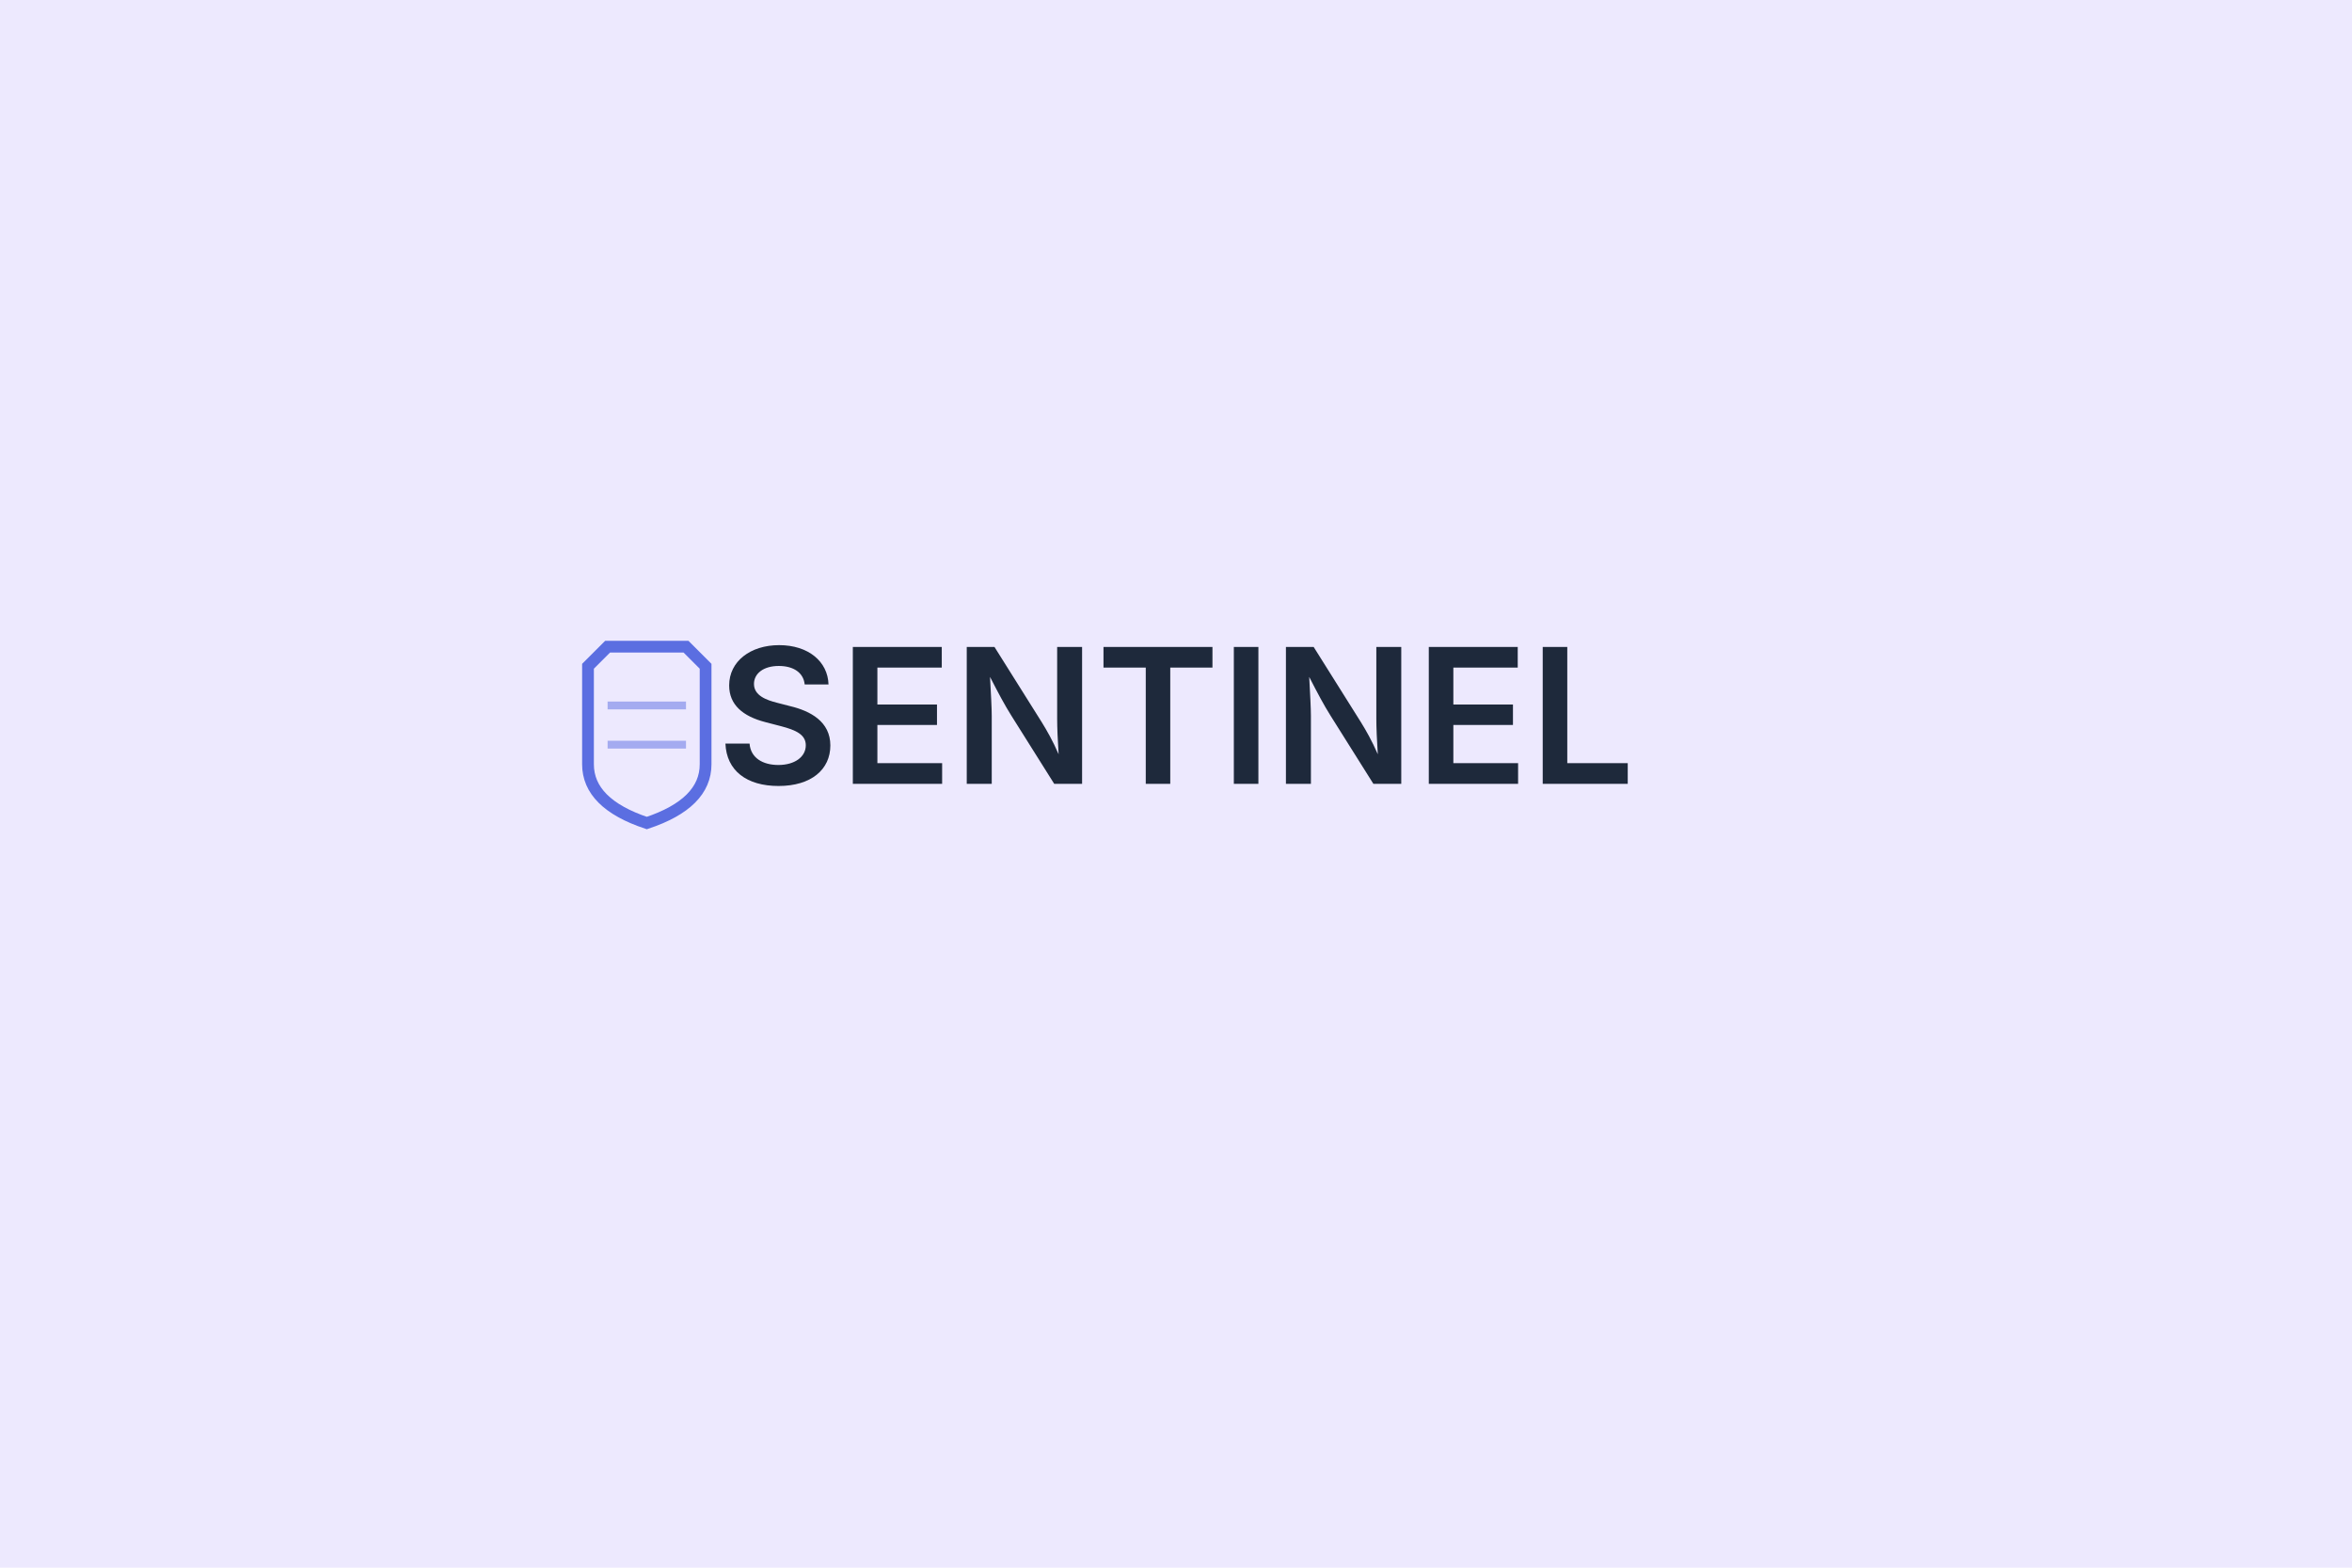
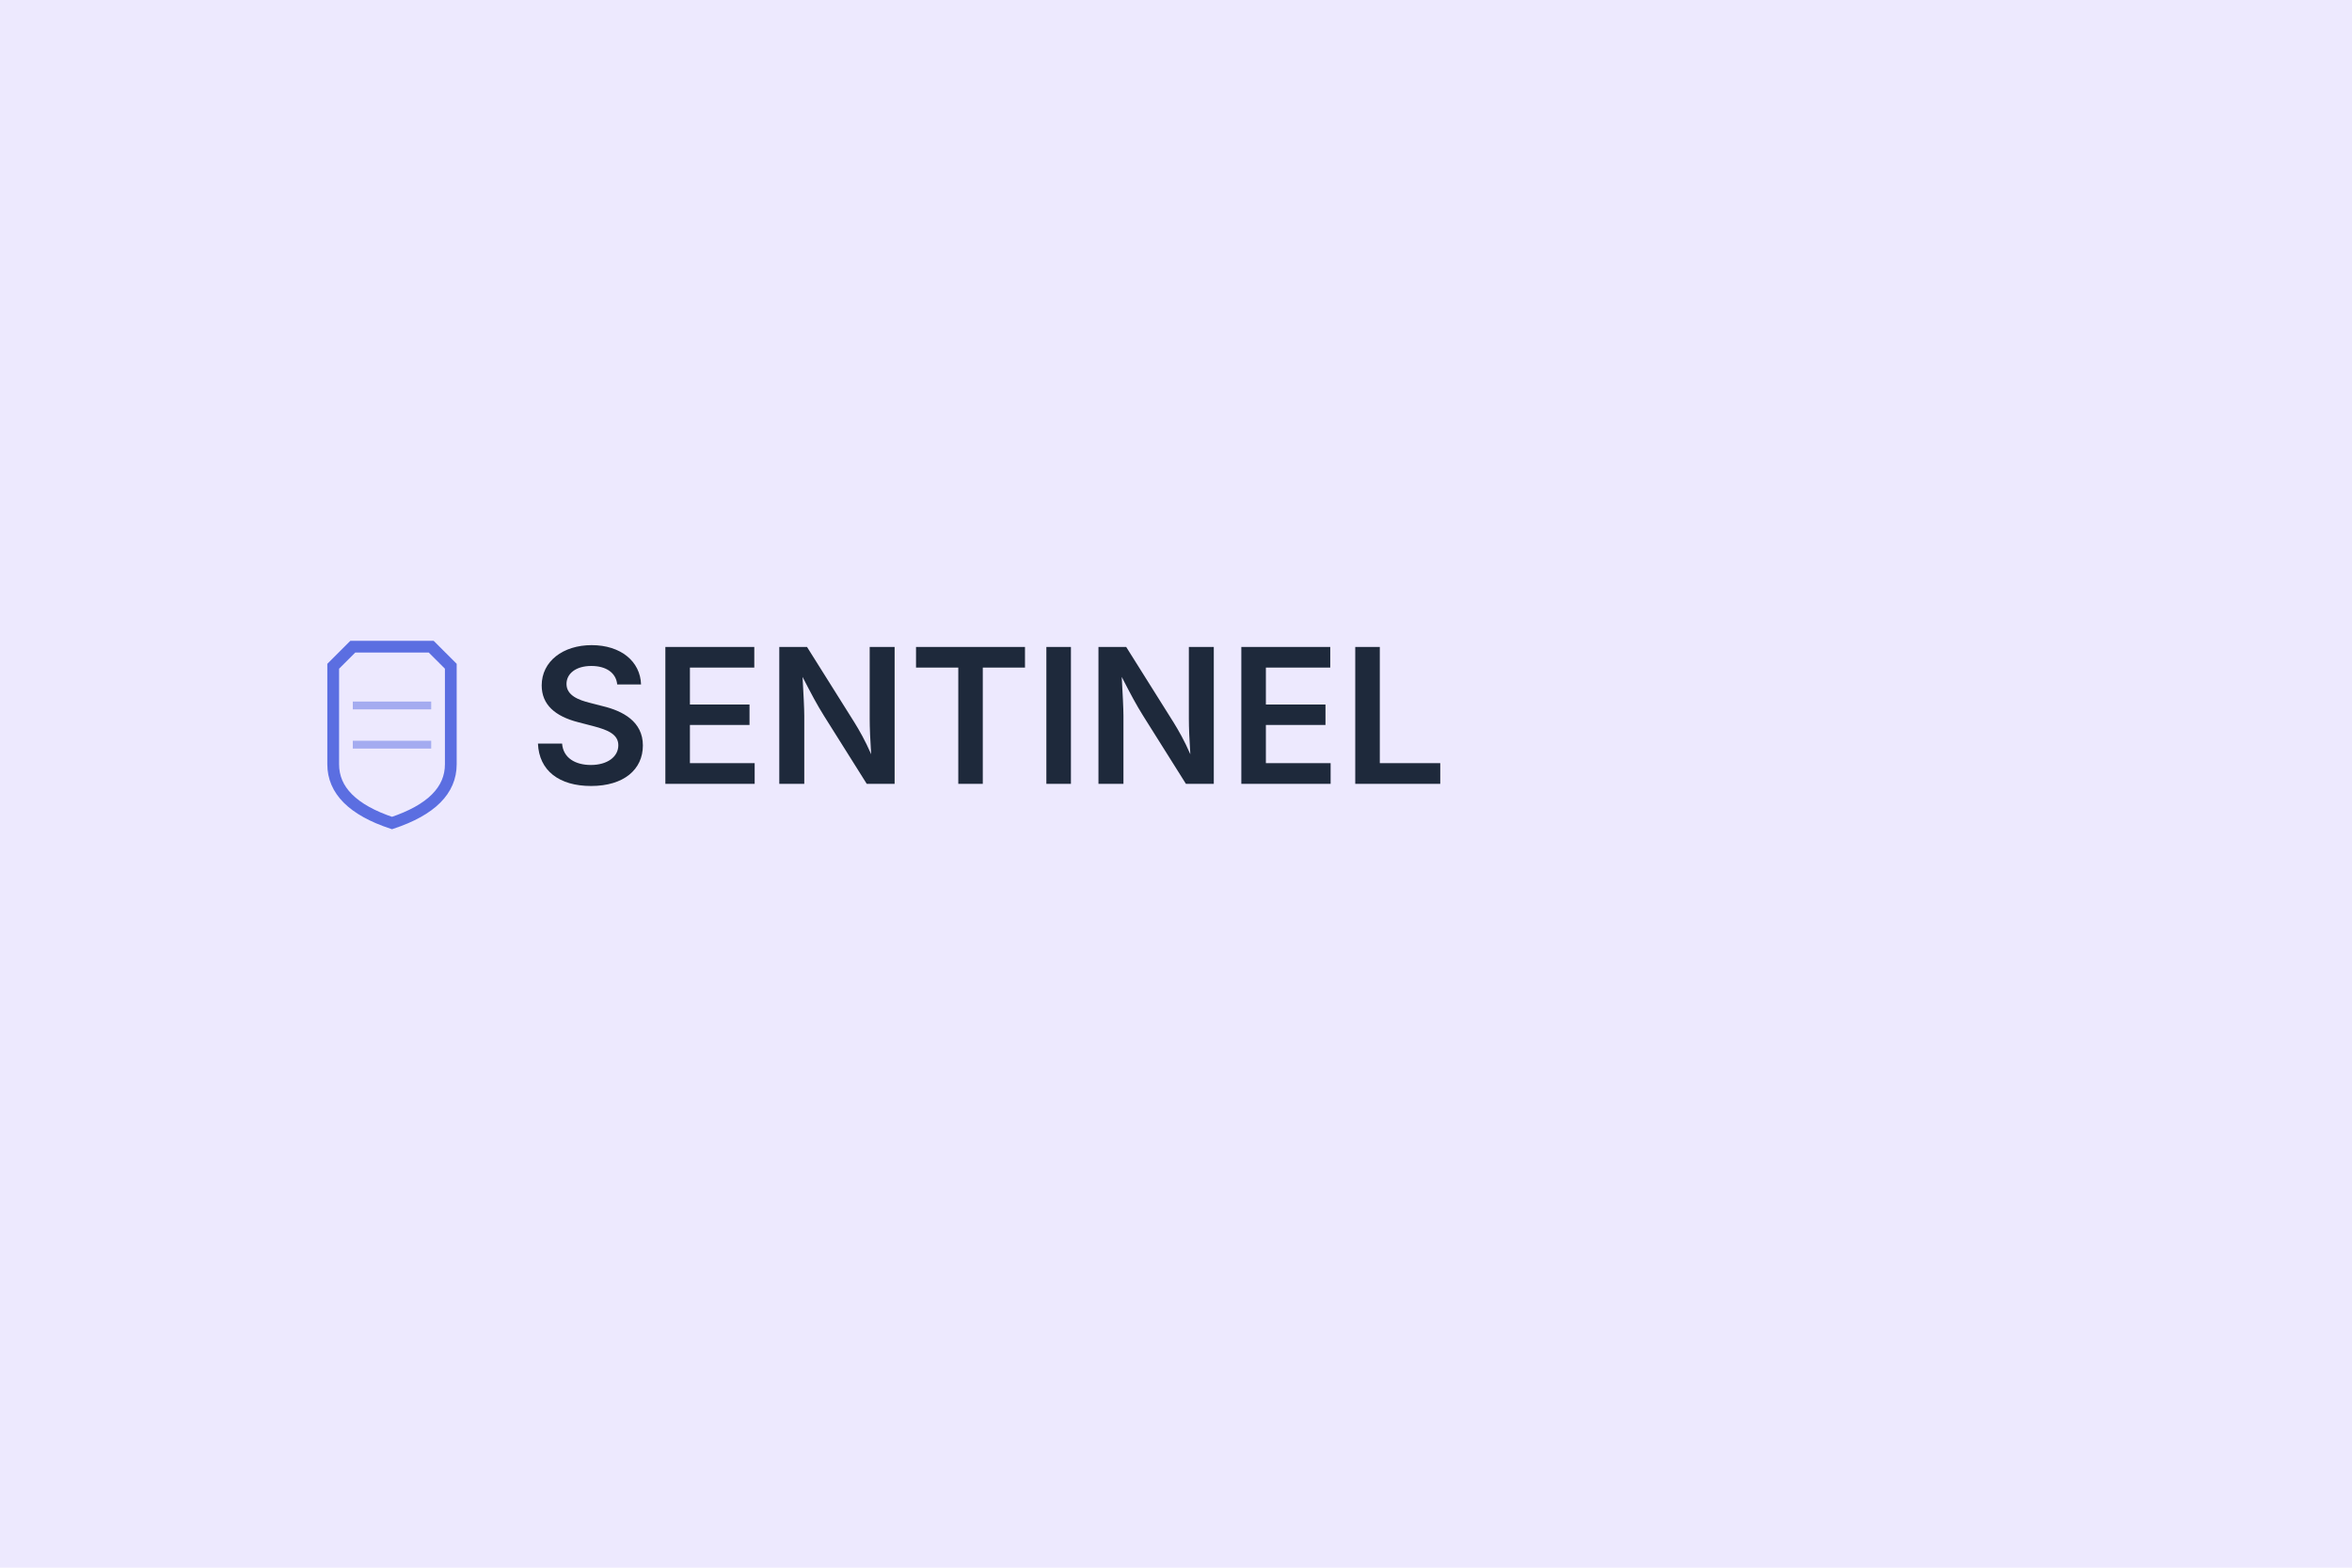
<svg xmlns="http://www.w3.org/2000/svg" width="600" height="400" viewBox="0 0 600 400">
  <rect width="600" height="400" fill="#ede9fe" />
-   <path d="M 155 165 L 175 165 L 180 170 L 180 195 Q 180 205, 165 210 Q 150 205, 150 195 L 150 170 Z" fill="none" stroke="#5b6ee1" stroke-width="3" />
-   <line x1="155" y1="180" x2="175" y2="180" stroke="#5b6ee1" stroke-width="2" opacity="0.5" />
-   <line x1="155" y1="190" x2="175" y2="190" stroke="#5b6ee1" stroke-width="2" opacity="0.5" />
-   <text x="300" y="200" font-family="'Inter', 'SF Pro Display', -apple-system, sans-serif" font-size="48" font-weight="600" fill="#1e293b" text-anchor="middle">SENTINEL</text>
+   <path d="M 90 165 L 110 165 L 115 170 L 115 195 Q 115 205, 100 210 Q 85 205, 85 195 L 85 170 Z" fill="none" stroke="#5b6ee1" stroke-width="3" />
+   <line x1="90" y1="180" x2="110" y2="180" stroke="#5b6ee1" stroke-width="2" opacity="0.5" />
+   <line x1="90" y1="190" x2="110" y2="190" stroke="#5b6ee1" stroke-width="2" opacity="0.5" />
+   <text x="135" y="200" font-family="'Inter', 'SF Pro Display', -apple-system, sans-serif" font-size="48" font-weight="600" fill="#1e293b" text-anchor="start">SENTINEL</text>
</svg>
